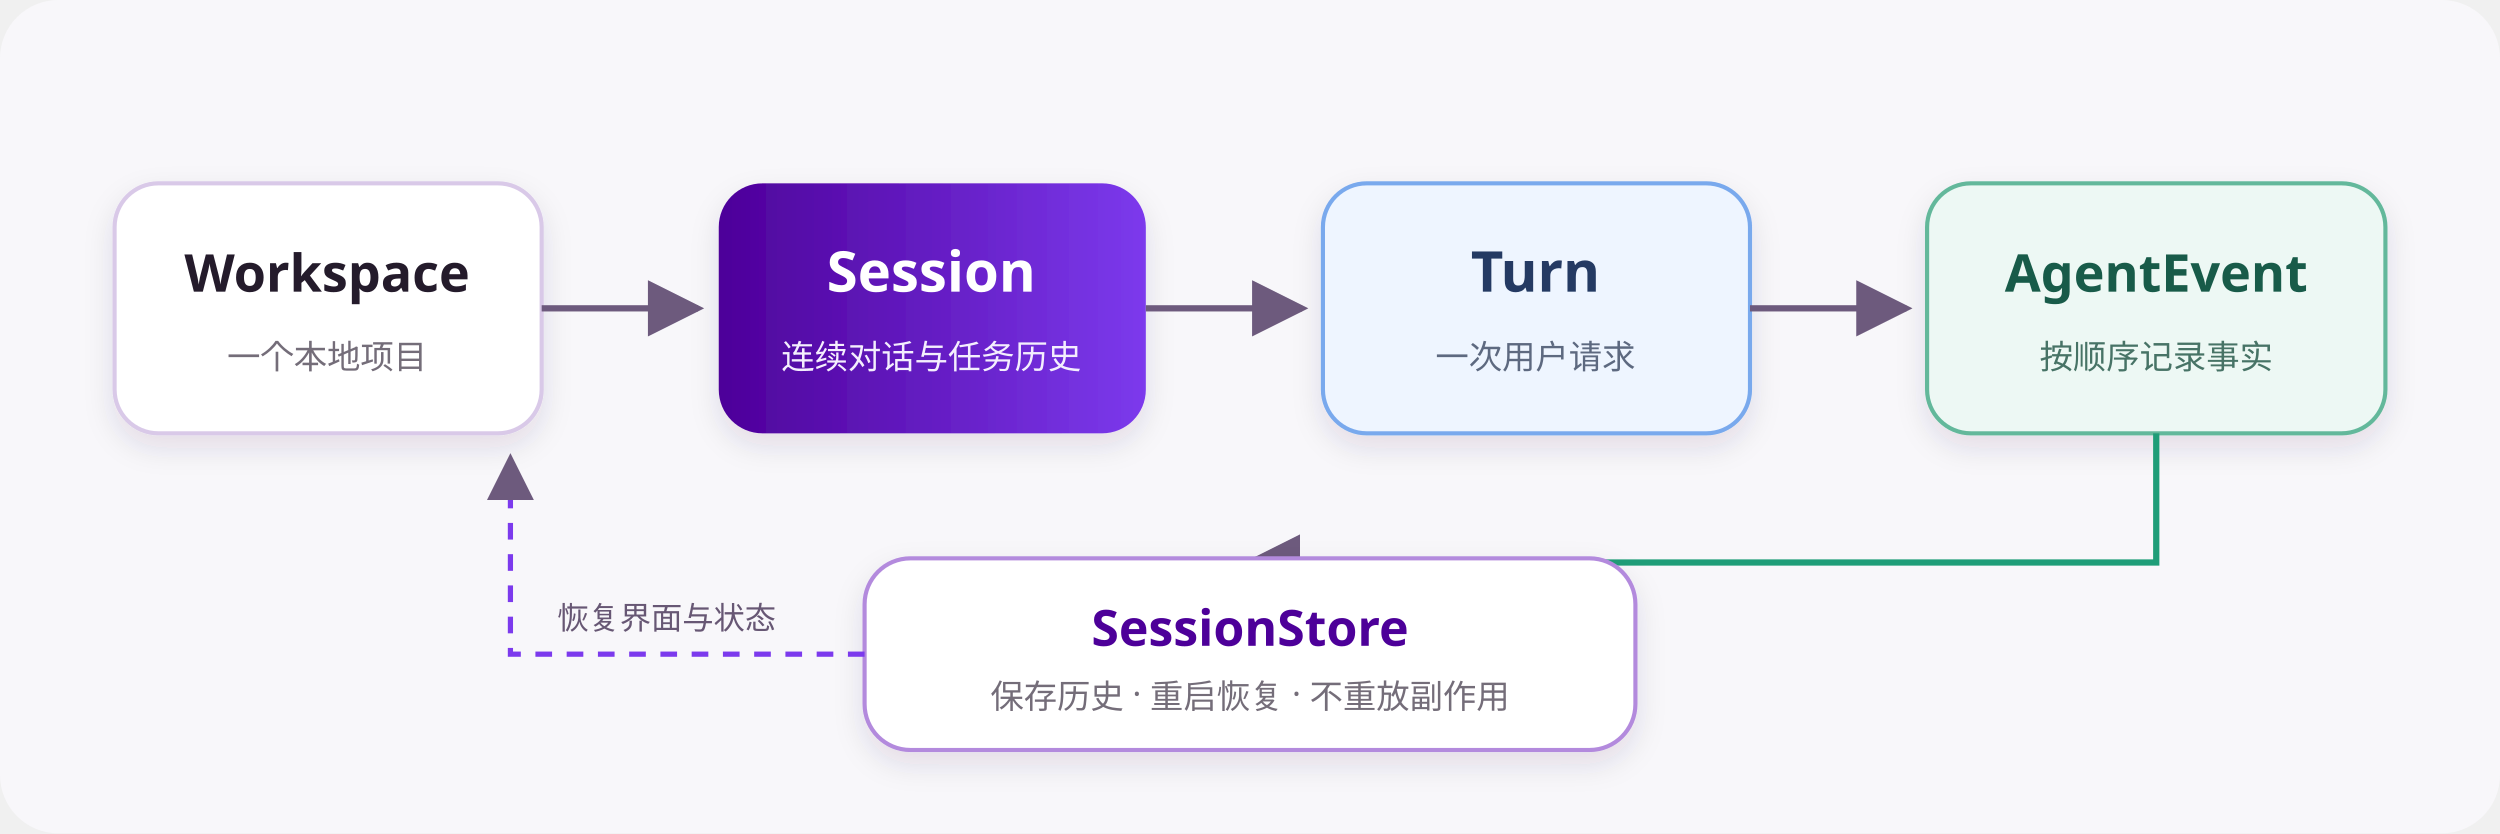
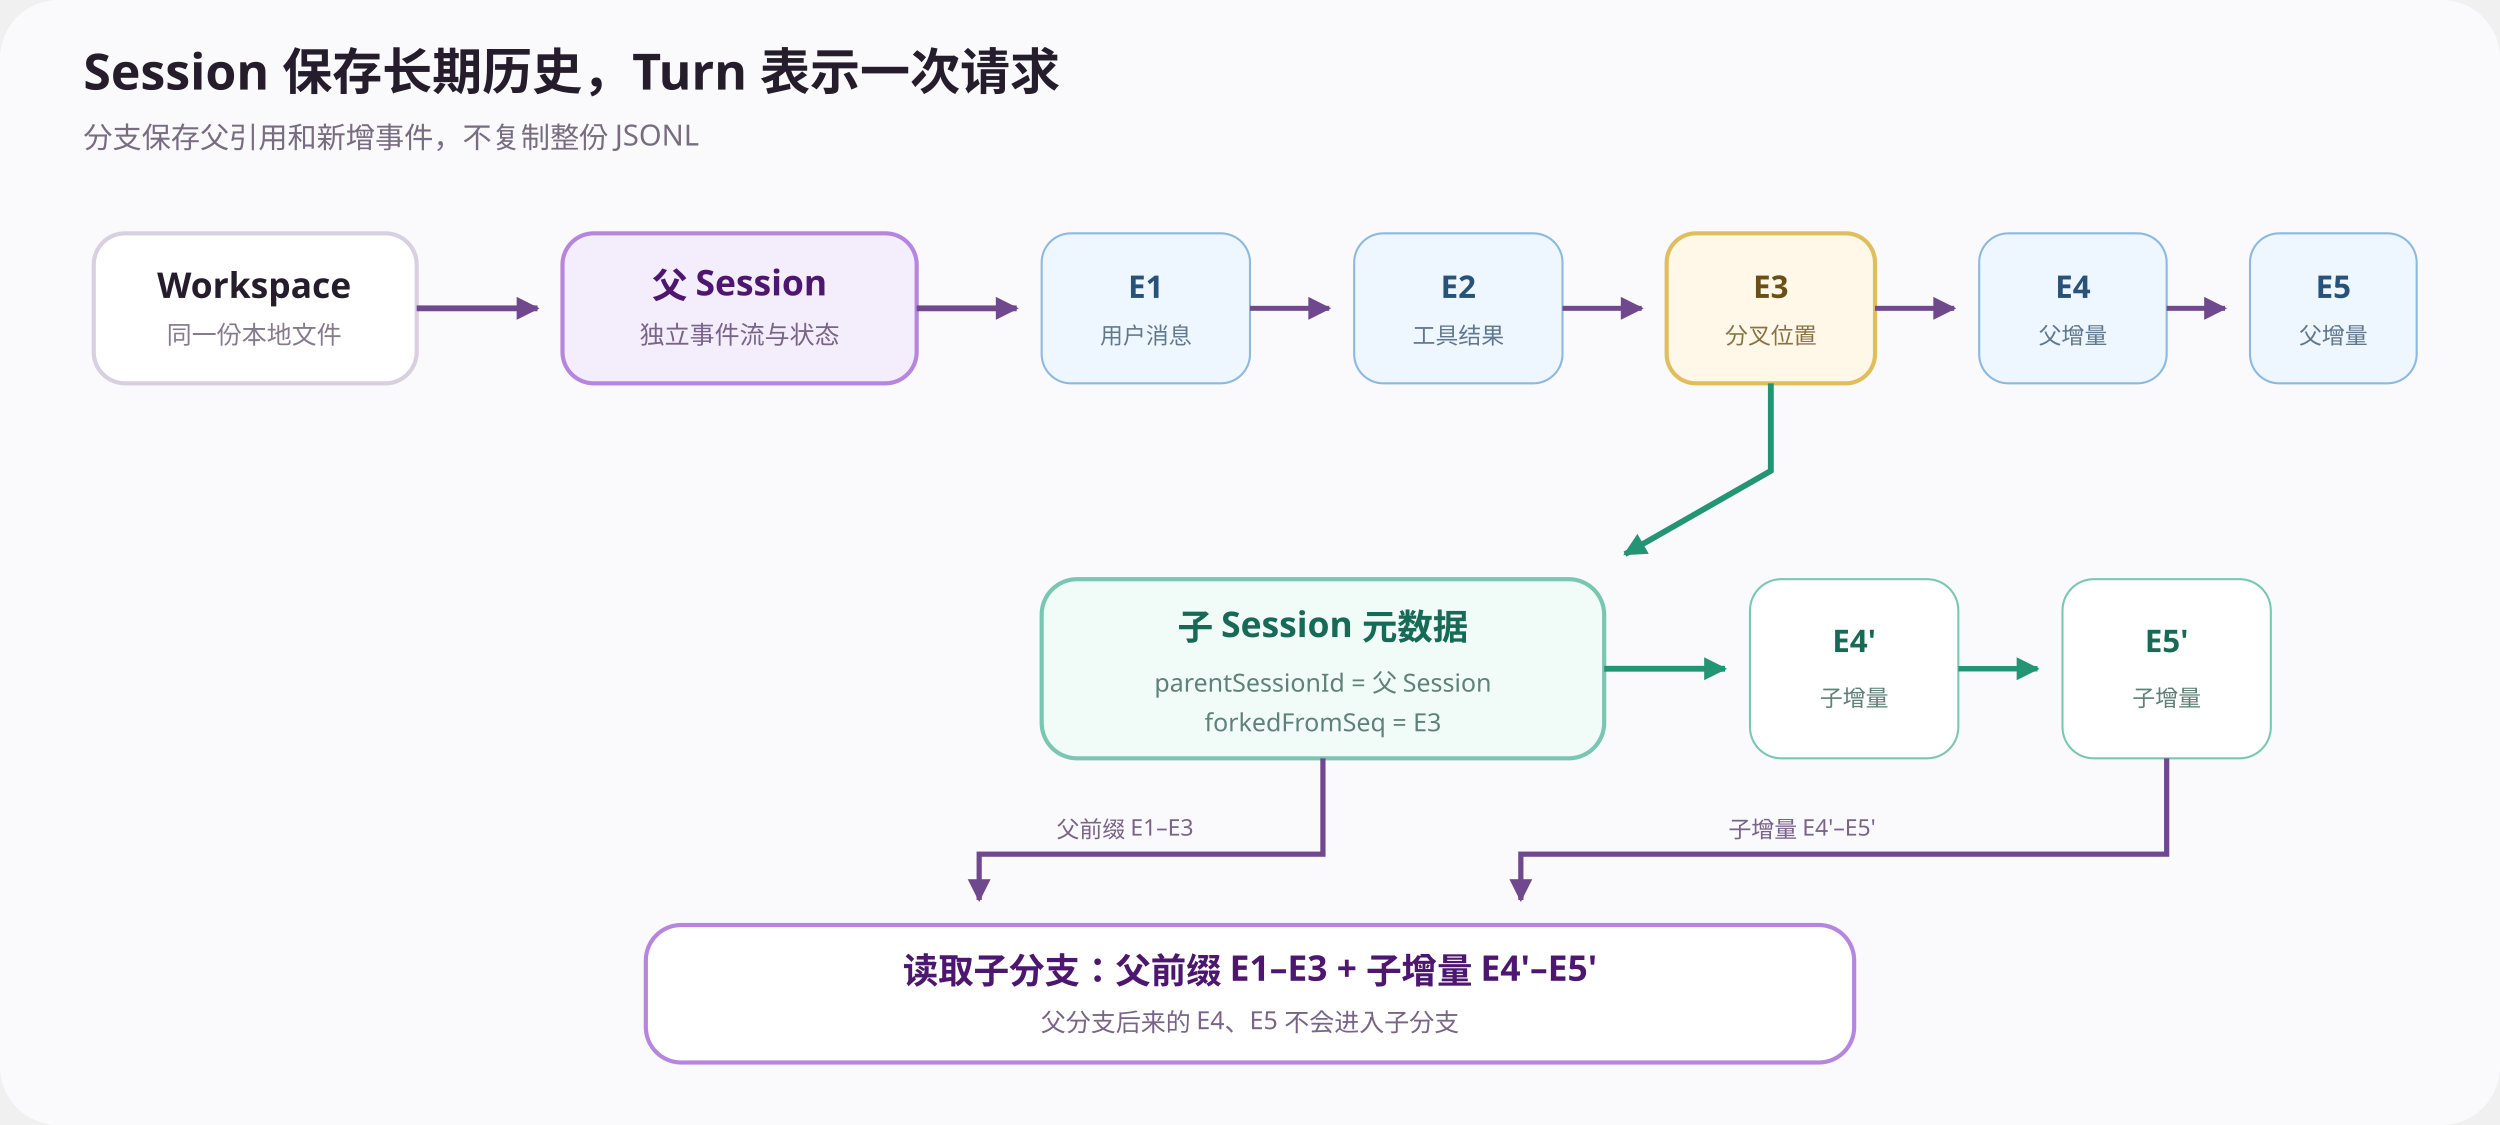
- <svg xmlns="http://www.w3.org/2000/svg" width="1200" height="400" viewBox="0 0 1200 400" role="img" aria-labelledby="title desc">
+ <svg xmlns="http://www.w3.org/2000/svg" width="1200" height="540" viewBox="0 0 1200 540" role="img" aria-labelledby="title desc">
  <defs>
-     <marker id="arrow" markerWidth="9" markerHeight="9" refX="8" refY="4.5" orient="auto">
-       <path d="M0 0L9 4.5L0 9Z" fill="#6d5a7d" />
+     <marker id="arrow" markerWidth="11" markerHeight="11" refX="10" refY="5.5" orient="auto" markerUnits="userSpaceOnUse">
+       <path d="M0 0L11 5.5L0 11Z" fill="#70488d" />
    </marker>
-     <linearGradient id="brand" x1="0" x2="1">
-       <stop stop-color="#4d0099" />
-       <stop offset="1" stop-color="#7c3aed" />
-     </linearGradient>
-     <filter id="shadow" x="-20%" y="-20%" width="140%" height="150%">
-       <feDropShadow dx="0" dy="6" stdDeviation="7" flood-color="#32104f" flood-opacity=".11" />
-     </filter>
+     <marker id="arrowGreen" markerWidth="11" markerHeight="11" refX="10" refY="5.5" orient="auto" markerUnits="userSpaceOnUse">
+       <path d="M0 0L11 5.5L0 11Z" fill="#239474" />
+     </marker>
  </defs>
-   <rect width="1200" height="400" rx="28" fill="#f8f7fa" />
+   <rect width="1200" height="540" rx="28" fill="#faf9fc" />
+   <text x="40" y="43" fill="#251d2b" font-family="Segoe UI, Microsoft YaHei, sans-serif" font-size="24" font-weight="700">Session 保存长期历史，Turn 表示一次请求</text>
+   <text x="40" y="71" fill="#786d80" font-family="Segoe UI, Microsoft YaHei, sans-serif" font-size="14">分支保存父引用和新增事件，不复制整份 JSONL</text>
+   <rect x="45" y="112" width="155" height="72" rx="15" fill="#fff" stroke="#d8cfdf" stroke-width="2" />
+   <text x="122" y="143" text-anchor="middle" fill="#251d2b" font-family="Segoe UI, Microsoft YaHei, sans-serif" font-size="17" font-weight="700">Workspace</text>
+   <text x="122" y="165" text-anchor="middle" fill="#867b8d" font-family="Segoe UI, Microsoft YaHei, sans-serif" font-size="12">同一份本地文件</text>
+   <path d="M200 148H258" fill="none" stroke="#70488d" stroke-width="2.8" marker-end="url(#arrow)" />
+   <rect x="270" y="112" width="170" height="72" rx="15" fill="#f4edfb" stroke="#b685dd" stroke-width="2" />
+   <text x="355" y="143" text-anchor="middle" fill="#4d176f" font-family="Segoe UI, Microsoft YaHei, sans-serif" font-size="17" font-weight="700">父 Session</text>
+   <text x="355" y="165" text-anchor="middle" fill="#796488" font-family="Segoe UI, Microsoft YaHei, sans-serif" font-size="12">独立事件流与状态</text>
+   <path d="M440 148H488" fill="none" stroke="#70488d" stroke-width="2.8" marker-end="url(#arrow)" />
  <g font-family="Segoe UI, Microsoft YaHei, sans-serif">
-     <rect x="55" y="88" width="205" height="120" rx="21" fill="#fff" stroke="#d9c9e8" stroke-width="2" filter="url(#shadow)" />
-     <text x="157" y="140" text-anchor="middle" font-size="25" font-weight="700" fill="#241b2b">Workspace</text>
-     <text x="157" y="177" text-anchor="middle" font-size="16" fill="#746d79">一个本地项目</text>
-     <path d="M260 148H335" stroke="#6d5a7d" stroke-width="3" marker-end="url(#arrow)" />
-     <rect x="345" y="88" width="205" height="120" rx="21" fill="url(#brand)" filter="url(#shadow)" />
-     <text x="447" y="140" text-anchor="middle" font-size="27" font-weight="700" fill="#fff">Session</text>
-     <text x="447" y="177" text-anchor="middle" font-size="16" fill="#f4eefe">连续对话与任务历史</text>
-     <path d="M550 148H625" stroke="#6d5a7d" stroke-width="3" marker-end="url(#arrow)" />
-     <rect x="635" y="88" width="205" height="120" rx="21" fill="#eef5ff" stroke="#79a9ed" stroke-width="2" filter="url(#shadow)" />
-     <text x="737" y="140" text-anchor="middle" font-size="27" font-weight="700" fill="#243a63">Turn</text>
-     <text x="737" y="177" text-anchor="middle" font-size="16" fill="#5d6980">一次用户请求</text>
-     <path d="M840 148H915" stroke="#6d5a7d" stroke-width="3" marker-end="url(#arrow)" />
-     <rect x="925" y="88" width="220" height="120" rx="21" fill="#edf8f4" stroke="#63b89b" stroke-width="2" filter="url(#shadow)" />
-     <text x="1035" y="140" text-anchor="middle" font-size="25" font-weight="700" fill="#185b49">AgentEvent</text>
-     <text x="1035" y="177" text-anchor="middle" font-size="16" fill="#477366">按顺序记录事实</text>
-     <path d="M1035 208V270H600" fill="none" stroke="#1f9d78" stroke-width="3" marker-end="url(#arrow)" />
-     <rect x="415" y="268" width="370" height="92" rx="22" fill="#fff" stroke="#b38add" stroke-width="2" filter="url(#shadow)" />
-     <text x="600" y="310" text-anchor="middle" font-size="24" font-weight="700" fill="#4d0099">SessionStore</text>
-     <text x="600" y="340" text-anchor="middle" font-size="16" fill="#746d79">保存历史 · 重启恢复 · 不重放副作用</text>
-     <path d="M415 314H245V220" fill="none" stroke="#7c3aed" stroke-width="2.5" stroke-dasharray="8 7" marker-end="url(#arrow)" />
-     <text x="320" y="302" text-anchor="middle" font-size="15" fill="#675774">恢复界面与状态</text>
+     <rect x="500" y="112" width="100" height="72" rx="14" fill="#eef6ff" stroke="#8bb9df" />
+     <text x="550" y="143" text-anchor="middle" fill="#285378" font-size="15" font-weight="700">E1</text>
+     <text x="550" y="165" text-anchor="middle" fill="#61788c" font-size="11">用户消息</text>
+     <path d="M600 148H638" fill="none" stroke="#70488d" stroke-width="2.4" marker-end="url(#arrow)" />
+     <rect x="650" y="112" width="100" height="72" rx="14" fill="#eef6ff" stroke="#8bb9df" />
+     <text x="700" y="143" text-anchor="middle" fill="#285378" font-size="15" font-weight="700">E2</text>
+     <text x="700" y="165" text-anchor="middle" fill="#61788c" font-size="11">工具结果</text>
+     <path d="M750 148H788" fill="none" stroke="#70488d" stroke-width="2.4" marker-end="url(#arrow)" />
+     <rect x="800" y="112" width="100" height="72" rx="14" fill="#fff8e8" stroke="#e0bd5d" stroke-width="2" />
+     <text x="850" y="143" text-anchor="middle" fill="#6a5014" font-size="15" font-weight="700">E3</text>
+     <text x="850" y="165" text-anchor="middle" fill="#887344" font-size="11">分叉位置</text>
+     <path d="M900 148H938" fill="none" stroke="#70488d" stroke-width="2.4" marker-end="url(#arrow)" />
+     <rect x="950" y="112" width="90" height="72" rx="14" fill="#eef6ff" stroke="#8bb9df" />
+     <text x="995" y="143" text-anchor="middle" fill="#285378" font-size="15" font-weight="700">E4</text>
+     <text x="995" y="165" text-anchor="middle" fill="#61788c" font-size="11">父增量</text>
+     <path d="M1040 148H1068" fill="none" stroke="#70488d" stroke-width="2.4" marker-end="url(#arrow)" />
+     <rect x="1080" y="112" width="80" height="72" rx="14" fill="#eef6ff" stroke="#8bb9df" />
+     <text x="1120" y="143" text-anchor="middle" fill="#285378" font-size="15" font-weight="700">E5</text>
+     <text x="1120" y="165" text-anchor="middle" fill="#61788c" font-size="11">父增量</text>
  </g>
+   <path d="M850 184V226L780 266" fill="none" stroke="#239474" stroke-width="2.8" marker-end="url(#arrowGreen)" />
+   <rect x="500" y="278" width="270" height="86" rx="17" fill="#f1fbf8" stroke="#79c7b2" stroke-width="2" />
+   <text x="635" y="307" text-anchor="middle" fill="#176a55" font-family="Segoe UI, Microsoft YaHei, sans-serif" font-size="17" font-weight="700">子 Session 元数据</text>
+   <text x="635" y="332" text-anchor="middle" fill="#5f8177" font-family="Segoe UI, Microsoft YaHei, sans-serif" font-size="12">parentSessionId = 父 Session</text>
+   <text x="635" y="351" text-anchor="middle" fill="#5f8177" font-family="Segoe UI, Microsoft YaHei, sans-serif" font-size="12">forkedFromSeq = E3</text>
+   <path d="M770 321H828" fill="none" stroke="#239474" stroke-width="2.8" marker-end="url(#arrowGreen)" />
+   <rect x="840" y="278" width="100" height="86" rx="15" fill="#fff" stroke="#79c7b2" />
+   <text x="890" y="313" text-anchor="middle" fill="#176a55" font-family="Segoe UI, Microsoft YaHei, sans-serif" font-size="15" font-weight="700">E4'</text>
+   <text x="890" y="339" text-anchor="middle" fill="#5f8177" font-family="Segoe UI, Microsoft YaHei, sans-serif" font-size="11">子增量</text>
+   <path d="M940 321H978" fill="none" stroke="#239474" stroke-width="2.6" marker-end="url(#arrowGreen)" />
+   <rect x="990" y="278" width="100" height="86" rx="15" fill="#fff" stroke="#79c7b2" />
+   <text x="1040" y="313" text-anchor="middle" fill="#176a55" font-family="Segoe UI, Microsoft YaHei, sans-serif" font-size="15" font-weight="700">E5'</text>
+   <text x="1040" y="339" text-anchor="middle" fill="#5f8177" font-family="Segoe UI, Microsoft YaHei, sans-serif" font-size="11">子增量</text>
+   <path d="M635 364V410H470V432" fill="none" stroke="#70488d" stroke-width="2.5" marker-end="url(#arrow)" />
+   <path d="M1040 364V410H730V432" fill="none" stroke="#70488d" stroke-width="2.5" marker-end="url(#arrow)" />
+   <text x="540" y="402" text-anchor="middle" fill="#796488" font-family="Segoe UI, Microsoft YaHei, sans-serif" font-size="11">父前缀 E1–E3</text>
+   <text x="865" y="402" text-anchor="middle" fill="#796488" font-family="Segoe UI, Microsoft YaHei, sans-serif" font-size="11">子增量 E4'–E5'</text>
+   <rect x="310" y="444" width="580" height="66" rx="17" fill="#fff" stroke="#b685dd" stroke-width="2" />
+   <text x="600" y="472" text-anchor="middle" fill="#4d176f" font-family="Segoe UI, Microsoft YaHei, sans-serif" font-size="17" font-weight="700">读取子分支：父前缀 E1–E3 + 子增量 E4'–E5'</text>
+   <text x="600" y="495" text-anchor="middle" fill="#796488" font-family="Segoe UI, Microsoft YaHei, sans-serif" font-size="12">父分支后来的 E4、E5 不会进入子分支</text>
</svg>
